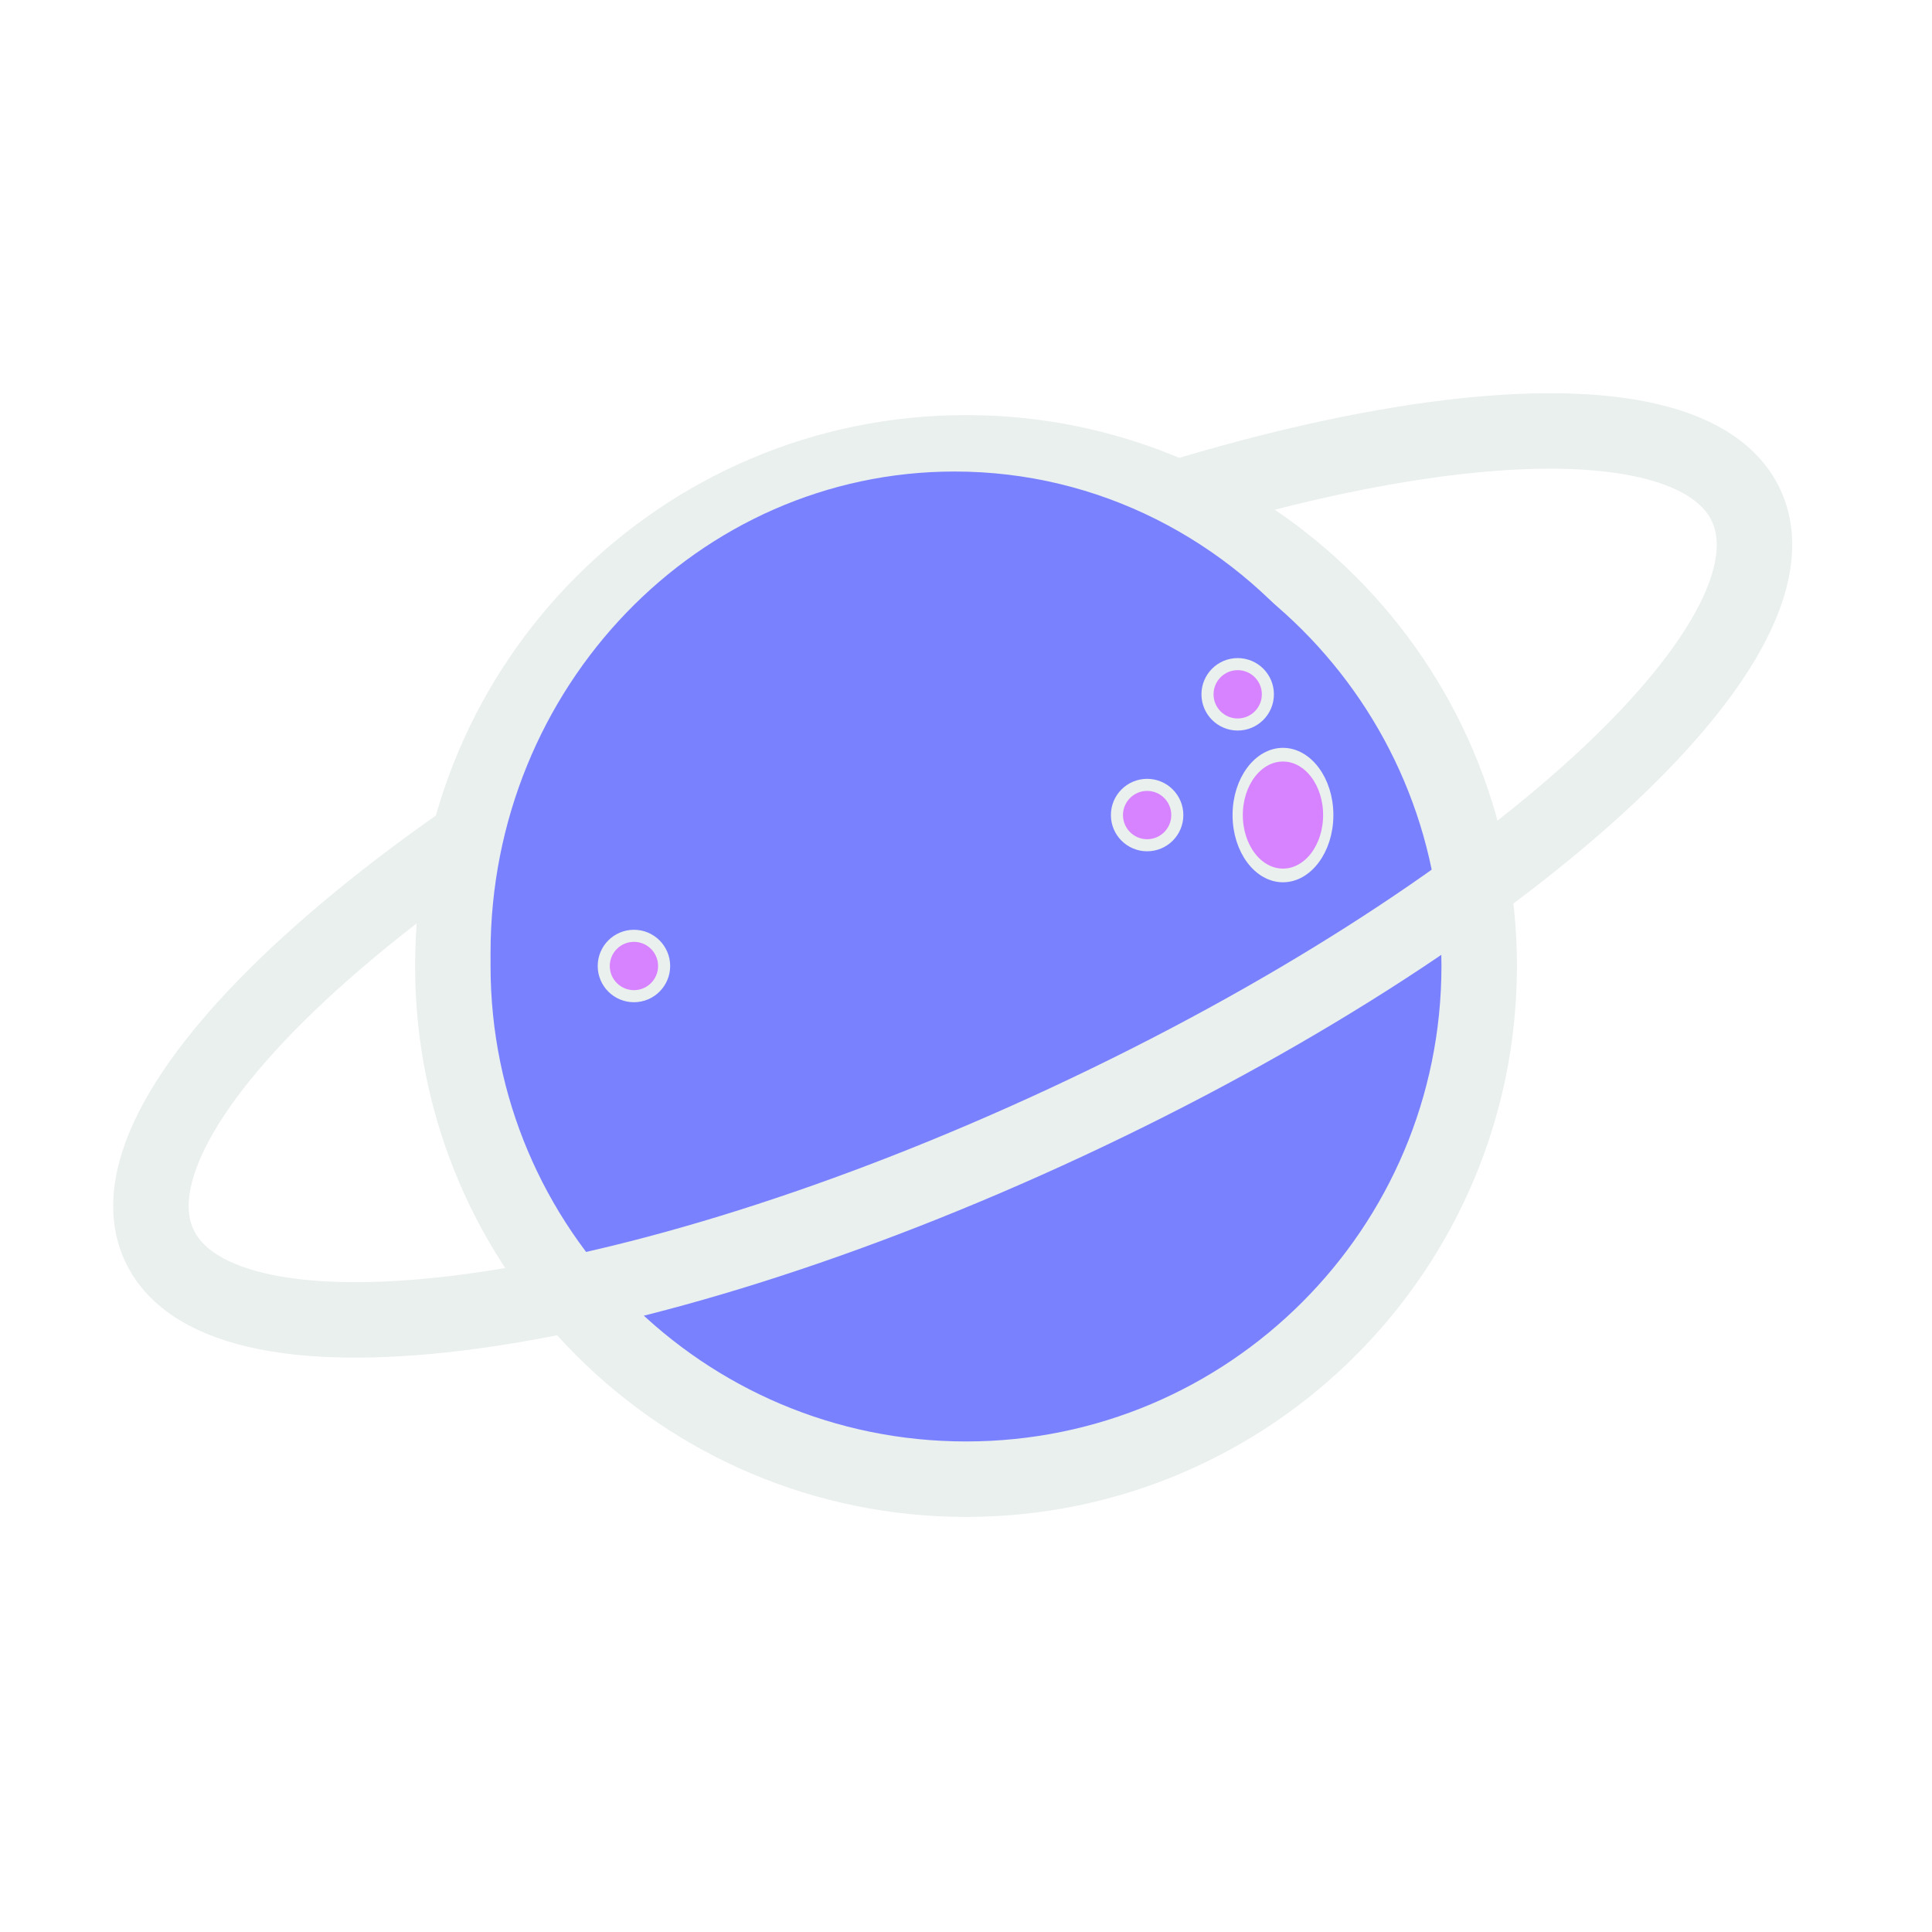
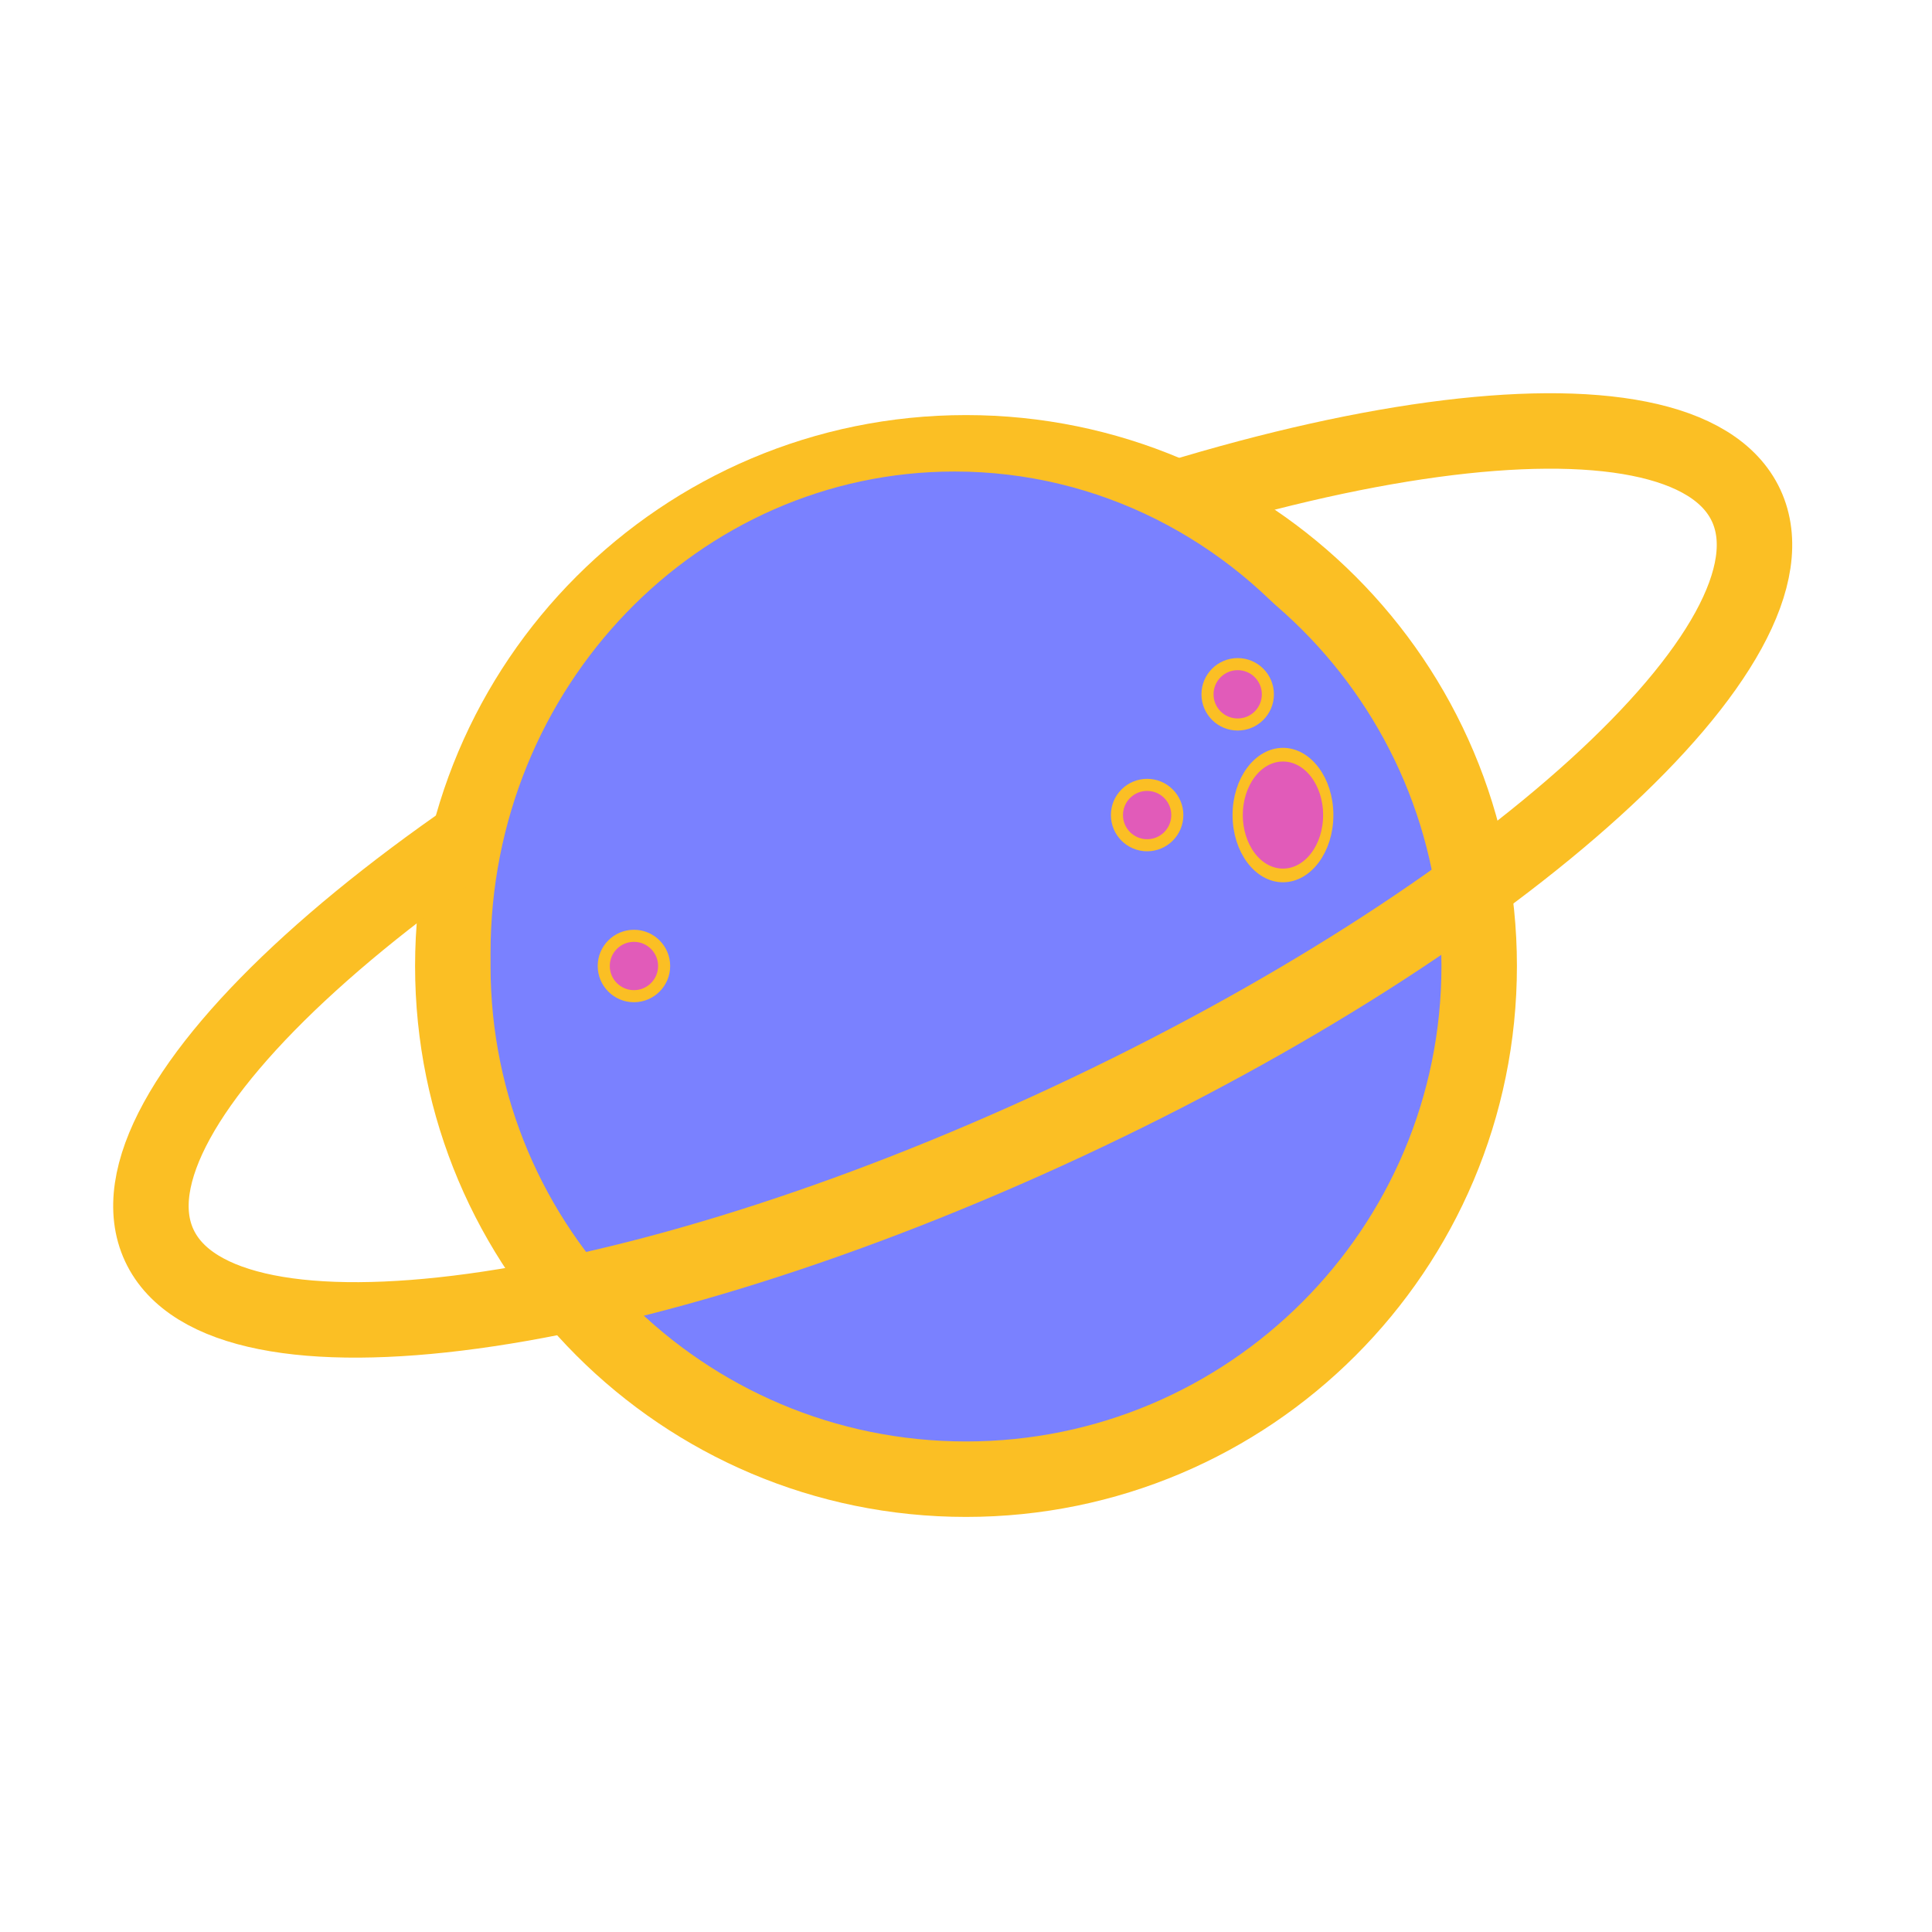
<svg xmlns="http://www.w3.org/2000/svg" width="100%" height="100%" viewBox="0 0 64 64" version="1.1" xml:space="preserve" style="fill-rule:evenodd;clip-rule:evenodd;stroke-linecap:round;stroke-linejoin:round;">
  <g>
-     <circle cx="32" cy="32" r="17" style="fill:rgb(122,129,255);stroke:rgb(234,240,238);stroke-width:2.5px;" />
+     <circle cx="32" cy="32" r="17" style="fill:rgb(122,129,255);stroke:rgb(251,191,36);stroke-width:2.5px;" />
    <g transform="matrix(0.906308,-0.422618,0.422618,0.906308,-10.966,13.5219)">
-       <ellipse cx="32" cy="32" rx="29" ry="9" style="fill:none;stroke:rgb(234,240,238);stroke-width:2.5px;" />
+       <ellipse cx="32" cy="32" rx="29" ry="9" style="fill:none;stroke:rgb(251,191,36);stroke-width:2.5px;" />
    </g>
    <g transform="matrix(0.904185,0,0,0.937936,2.68723,1.55055)">
      <path d="M16.96,39.928C15.709,37.56 15,34.862 15,32C15,22.617 22.617,15 32,15C37.29,15 42.019,17.421 45.138,21.215C34.287,29.145 29.442,30.516 16.96,39.928Z" style="fill:rgb(122,129,255);" />
    </g>
    <g transform="matrix(0.0882353,0,0,0.117647,39.6765,23.2353)">
-       <circle cx="32" cy="32" r="17" style="fill:rgb(215,131,255);stroke:rgb(234,240,238);stroke-width:3.85px;" />
+       <circle cx="32" cy="32" r="17" style="fill:rgb(225,91,185);stroke:rgb(251,191,36);stroke-width:3.85px;" />
    </g>
    <g transform="matrix(0.0588235,0,0,0.0588235,39.1176,21.1176)">
-       <circle cx="32" cy="32" r="17" style="fill:rgb(215,131,255);stroke:rgb(234,240,238);stroke-width:6.8px;" />
+       <circle cx="32" cy="32" r="17" style="fill:rgb(225,91,185);stroke:rgb(251,191,36);stroke-width:6.8px;" />
    </g>
    <g transform="matrix(0.0588235,0,0,0.0588235,19.1176,30.1176)">
-       <circle cx="32" cy="32" r="17" style="fill:rgb(215,131,255);stroke:rgb(234,240,238);stroke-width:6.8px;" />
+       <circle cx="32" cy="32" r="17" style="fill:rgb(225,91,185);stroke:rgb(251,191,36);stroke-width:6.8px;" />
    </g>
    <g transform="matrix(0.0588235,0,0,0.0588235,36.1176,25.1176)">
-       <circle cx="32" cy="32" r="17" style="fill:rgb(215,131,255);stroke:rgb(234,240,238);stroke-width:6.8px;" />
+       <circle cx="32" cy="32" r="17" style="fill:rgb(225,91,185);stroke:rgb(251,191,36);stroke-width:6.8px;" />
    </g>
  </g>
</svg>
